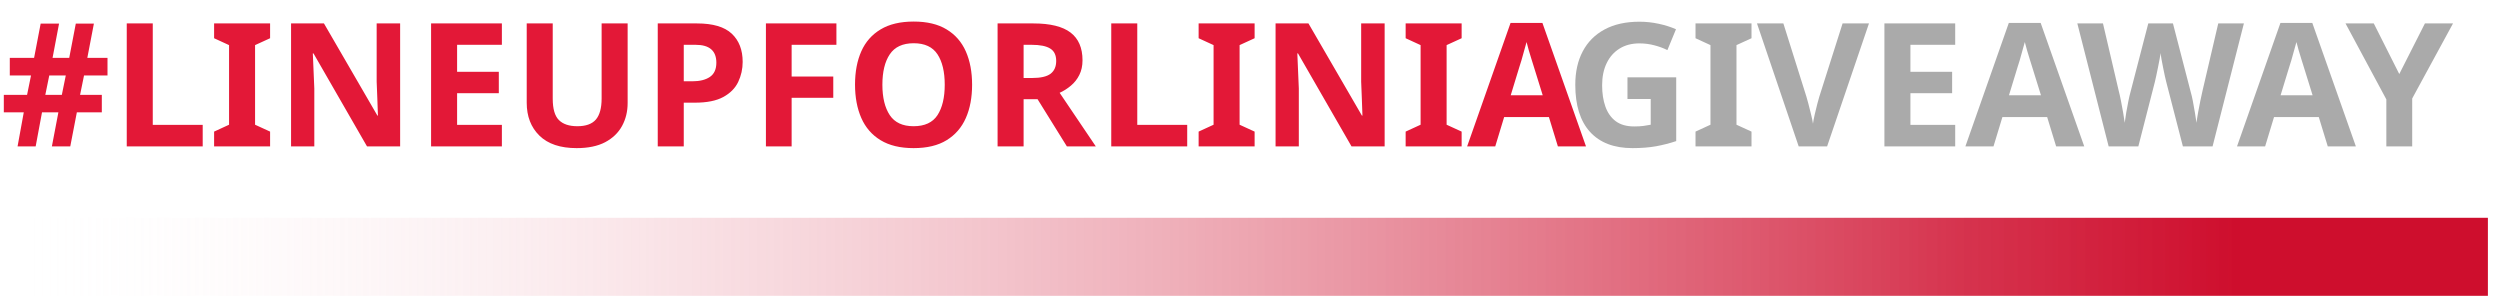
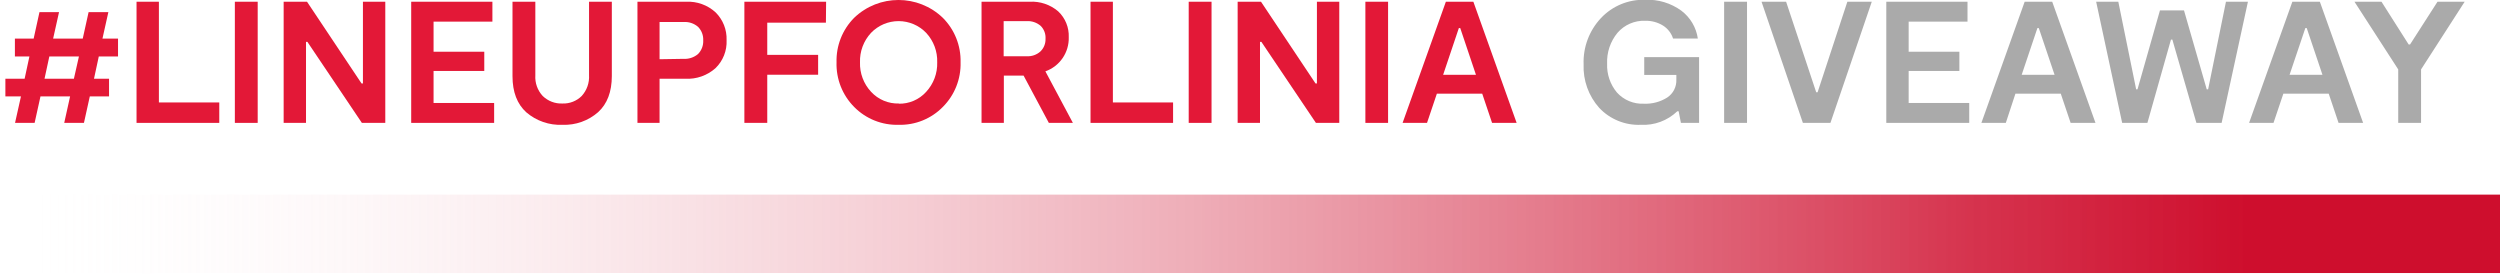
- <svg xmlns="http://www.w3.org/2000/svg" viewBox="0 0 522.53 61.83">
+ <svg xmlns="http://www.w3.org/2000/svg" id="Layer_1" data-name="Layer 1" viewBox="0 0 520 56.79">
  <defs>
-     <style>.cls-1{font-size:36px;fill:#e31837;font-family:Moderat-Black, Moderat;font-weight:800;}.cls-2{fill:#aaa;}.cls-3{fill:url(#linear-gradient);}</style>
-     <linearGradient id="linear-gradient" x1="1135.22" y1="-6241.23" x2="1135.22" y2="-6761.23" gradientTransform="matrix(0, 1, -1, 0, -6241.23, -1081.54)" gradientUnits="userSpaceOnUse">
+     <style>.cls-1{isolation:isolate;}.cls-2{fill:#e31837;}.cls-3{fill:#aaa;}.cls-4{fill:url(#linear-gradient);}</style>
+     <linearGradient id="linear-gradient" x1="1455.22" y1="6713.23" x2="1455.22" y2="7233.23" gradientTransform="matrix(0, 1, 1, 0, -6713.23, -1406.58)" gradientUnits="userSpaceOnUse">
      <stop offset="0" stop-color="#fff" stop-opacity="0" />
      <stop offset="0.29" stop-color="#eda5b1" stop-opacity="0.37" />
      <stop offset="0.59" stop-color="#dc546a" stop-opacity="0.71" />
      <stop offset="0.79" stop-color="#d2213e" stop-opacity="0.92" />
      <stop offset="0.9" stop-color="#ce0e2d" />
    </linearGradient>
  </defs>
  <g id="Layer_2" data-name="Layer 2">
    <g id="Layer_3" data-name="Layer 3">
-       <text class="cls-1" transform="translate(0 30.6)">#LINEUPFORLINIA<tspan class="cls-2" x="317.8" y="0" xml:space="preserve"> GIVEAWAY</tspan>
-       </text>
-       <polyline class="cls-3" points="498.17 61.83 0 61.83 0 45.52 520 45.52 520 61.83" />
+       <g class="cls-1">
+         <g class="cls-1">
+           <path class="cls-2" d="M24.55,16.78h-4l-1,4.64h3.13v3.67H18.68L17.46,30.6h-4.1l1.22-5.51H8.42L7.2,30.6H3.13l1.23-5.51H1.12V21.42h4l1-4.64H3.1V13.07H7L8.21,7.56h4.07l-1.23,5.51h6.16l1.22-5.51h4.11l-1.23,5.51h3.24Zm-9.18,4.64,1.05-4.64H10.26l-1,4.64Z" transform="translate(0 -5.04)" />
+           <path class="cls-2" d="M33.05,26.35H45.61V30.6H28.4V5.4h4.65Z" transform="translate(0 -5.04)" />
+           <path class="cls-2" d="M53.6,5.4V30.6H48.85V5.4Z" transform="translate(0 -5.04)" />
+           <path class="cls-2" d="M75.49,5.4h4.65V30.6H75.27L63.94,13.75h-.29V30.6H59V5.4h4.86l11.34,17h.29Z" transform="translate(0 -5.04)" />
+           <path class="cls-2" d="M90.18,26.46h12.6V30.6H85.53V5.4h16.89V9.54H90.18V15.8h10.55v4H90.18Z" transform="translate(0 -5.04)" />
+           <path class="cls-2" d="M127.26,5.4V20.84q0,4.93-2.85,7.53A10.61,10.61,0,0,1,117,31a10.81,10.81,0,0,1-7.52-2.59q-2.88-2.6-2.88-7.53V5.4h4.75V20.7A5.77,5.77,0,0,0,112.88,25,5.55,5.55,0,0,0,117,26.57,5.4,5.4,0,0,0,121,25a5.91,5.91,0,0,0,1.52-4.34V5.4Z" transform="translate(0 -5.04)" />
+           <path class="cls-2" d="M142.7,5.4a8.47,8.47,0,0,1,6.14,2.21,7.72,7.72,0,0,1,2.29,5.78,7.63,7.63,0,0,1-2.33,5.85,8.75,8.75,0,0,1-6.24,2.18h-5.37V30.6h-4.6V5.4Zm-.61,11.88a4.32,4.32,0,0,0,3.1-1,3.79,3.79,0,0,0,1.08-2.85,3.74,3.74,0,0,0-1.08-2.81,4.15,4.15,0,0,0-3-1h-5v7.74Z" transform="translate(0 -5.04)" />
+           <path class="cls-2" d="M171.79,9.76h-12.2v6.69h10.58v4.14H159.59v10h-4.76V5.4h17Z" transform="translate(0 -5.04)" />
+           <path class="cls-2" d="M186.91,31a12.47,12.47,0,0,1-9.22-3.69A12.63,12.63,0,0,1,174,18a12.63,12.63,0,0,1,3.66-9.25,13.32,13.32,0,0,1,18.45,0A12.64,12.64,0,0,1,199.8,18a12.63,12.63,0,0,1-3.66,9.25A12.41,12.41,0,0,1,186.91,31Zm0-4.39a7.47,7.47,0,0,0,5.72-2.45A8.66,8.66,0,0,0,194.94,18a8.59,8.59,0,0,0-2.29-6.12,7.95,7.95,0,0,0-11.48,0A8.59,8.59,0,0,0,178.88,18a8.59,8.59,0,0,0,2.29,6.12A7.57,7.57,0,0,0,187,26.57Z" transform="translate(0 -5.04)" />
+           <path class="cls-2" d="M223.16,30.6h-5l-5.25-9.83h-4.11V30.6h-4.64V5.4h10a8.41,8.41,0,0,1,5.94,2,7,7,0,0,1,2.2,5.39,7.3,7.3,0,0,1-4.86,7.09ZM208.76,9.43v7.31h4.79a3.92,3.92,0,0,0,2.86-1,3.49,3.49,0,0,0,1.06-2.64,3.46,3.46,0,0,0-1-2.67,4.11,4.11,0,0,0-2.88-1Z" transform="translate(0 -5.04)" />
+           <path class="cls-2" d="M231.48,26.35H244V30.6H226.83V5.4h4.65Z" transform="translate(0 -5.04)" />
+           <path class="cls-2" d="M252,5.4V30.6h-4.75V5.4Z" transform="translate(0 -5.04)" />
+           <path class="cls-2" d="M273.92,5.4h4.65V30.6h-4.86L262.37,13.75h-.29V30.6h-4.65V5.4h4.86l11.34,17h.29Z" transform="translate(0 -5.04)" />
+           <path class="cls-2" d="M288.72,5.4V30.6H284V5.4Z" transform="translate(0 -5.04)" />
+           <path class="cls-2" d="M310.35,30.6l-2.05-6.08h-9.43l-2.05,6.08h-5.08l9-25.2h5.72l9,25.2Zm-10.18-10H307l-3.27-9.72h-.29Z" transform="translate(0 -5.04)" />
+         </g>
+         <g class="cls-1">
+           <path class="cls-3" d="M342,16.92h11.41V30.6h-3.78l-.47-2.41h-.29A10.15,10.15,0,0,1,341.31,31a11.25,11.25,0,0,1-8.66-3.51,12.84,12.84,0,0,1-3.26-9.09A13.34,13.34,0,0,1,333,8.8,12.09,12.09,0,0,1,342.17,5a11.88,11.88,0,0,1,7.56,2.27,8.85,8.85,0,0,1,3.42,5.79H348a5,5,0,0,0-2.09-2.7,6.78,6.78,0,0,0-3.71-1,7.25,7.25,0,0,0-5.76,2.5,9.49,9.49,0,0,0-2.16,6.43,8.81,8.81,0,0,0,2.05,6,7.11,7.11,0,0,0,5.62,2.32,8.4,8.4,0,0,0,4.84-1.29,4.23,4.23,0,0,0,1.89-3.71V20.63H342Z" transform="translate(0 -5.04)" />
+           <path class="cls-3" d="M363.38,5.4V30.6h-4.76V5.4Z" transform="translate(0 -5.04)" />
+           <path class="cls-3" d="M384.25,5.4h5.08l-8.6,25.2H375L366.4,5.4h5.11l6.26,18.83h.29Z" transform="translate(0 -5.04)" />
+           <path class="cls-3" d="M397,26.46h12.6V30.6H392.35V5.4h16.89V9.54H397V15.8h10.55v4H397Z" transform="translate(0 -5.04)" />
+           <path class="cls-3" d="M430.69,30.6l-2.05-6.08h-9.43l-2,6.08h-5.08l9-25.2h5.73l9,25.2Zm-10.18-10h6.84l-3.28-9.72h-.29Z" transform="translate(0 -5.04)" />
+           <path class="cls-3" d="M463,5.4h4.57l-5.47,25.2h-5.25l-5-17.32h-.29l-4.9,17.32h-5.25L436,5.4h4.61l3.71,18.22h.28L449.27,7.2h5L459,23.62h.29Z" transform="translate(0 -5.04)" />
+           <path class="cls-3" d="M486.42,30.6l-2.05-6.08h-9.43l-2.05,6.08h-5.08l9-25.2h5.72l9,25.2Zm-10.19-10h6.84l-3.27-9.72h-.29Z" transform="translate(0 -5.04)" />
+           <path class="cls-3" d="M507,5.4h5.65l-9.07,14.08V30.6h-4.75V19.48L489.73,5.4h5.62L501,14.29h.29Z" transform="translate(0 -5.04)" />
+         </g>
+       </g>
+       <polyline class="cls-4" points="498.17 56.79 0 56.79 0 40.48 520 40.48 520 56.79" />
    </g>
  </g>
</svg>
